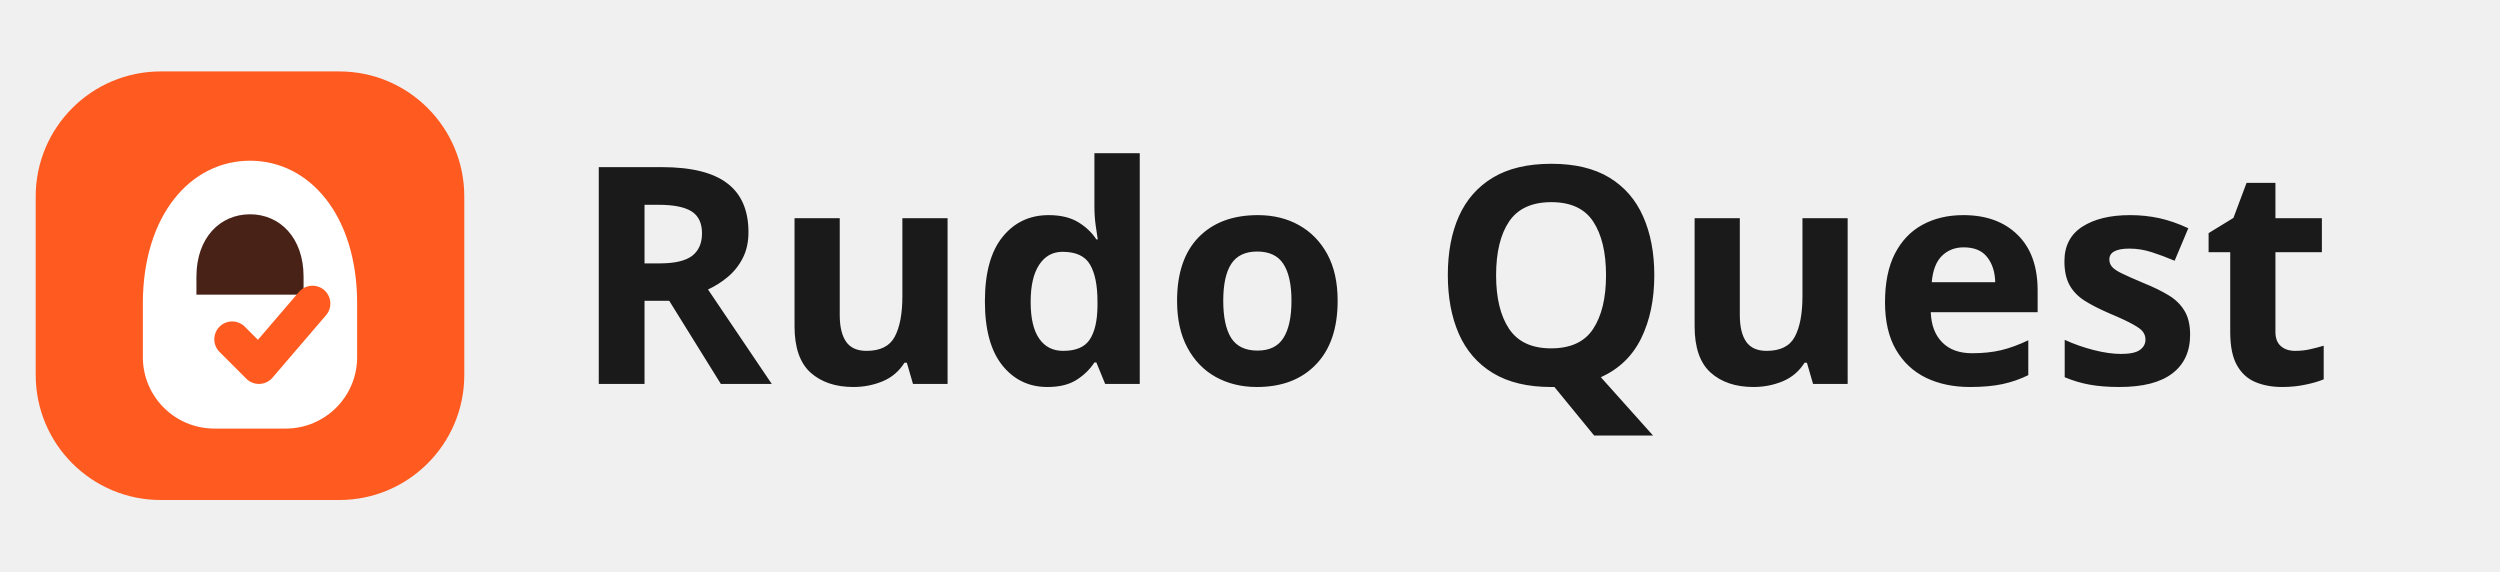
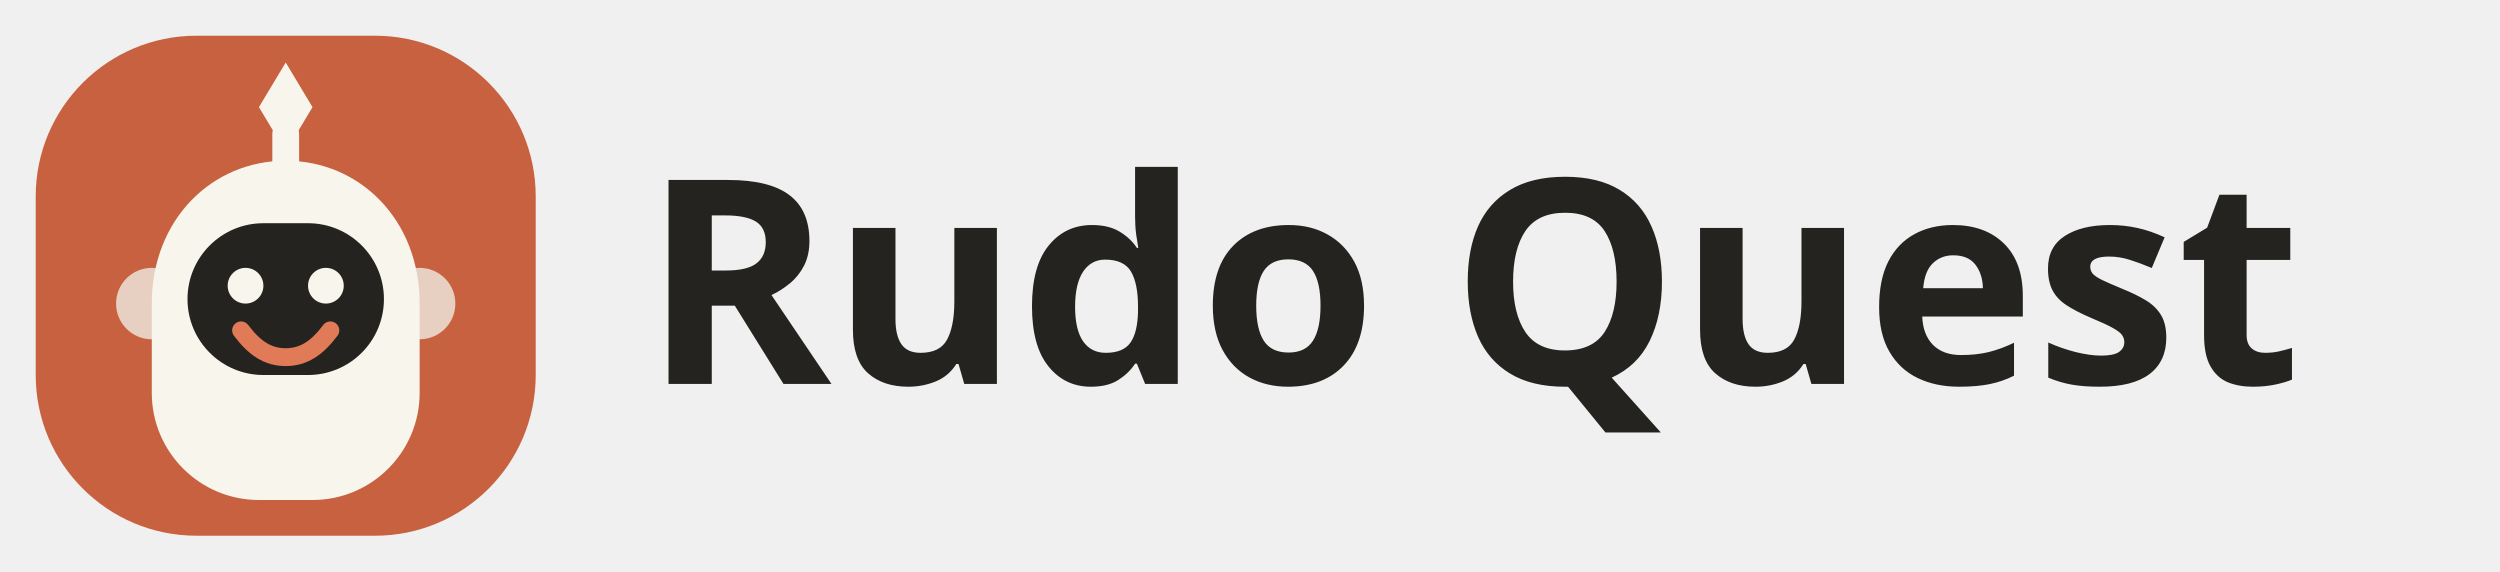
<svg xmlns="http://www.w3.org/2000/svg" width="280" height="64" viewBox="0 0 280 64" fill="none" role="img" aria-label="Rudo Quest">
-   <rect x="4" y="8" width="48" height="48" rx="14" fill="#FF5A1F" />
-   <path d="M16 34C16 24.059 21.373 18 28 18C34.627 18 40 24.059 40 34V40C40 44.418 36.418 48 32 48H24C19.582 48 16 44.418 16 40V34Z" fill="#fff" />
-   <path d="M22 31C22 26.582 24.686 24 28 24C31.314 24 34 26.582 34 31V33H22V31Z" fill="#482217" />
-   <path d="M26 38L29 41L35 34" stroke="#FF5A1F" stroke-width="4" stroke-linecap="round" stroke-linejoin="round" />
-   <text x="64" y="43" fill="#1A1A1A" font-family="Bitcount Ink, Fjord One, sans-serif" font-size="34" font-weight="700" letter-spacing="0">Rudo Quest</text>
+   <rect x="4" y="4" width="56" height="56" rx="18" fill="#C8613F" />
+   <path d="M32 7L35 12L32 17L29 12L32 7Z" fill="#F8F5ED" />
+   <path d="M32 15V20" stroke="#F8F5ED" stroke-width="3" stroke-linecap="round" />
+   <circle cx="17" cy="34" r="4" fill="#E7CFC1" />
+   <circle cx="47" cy="34" r="4" fill="#E7CFC1" />
+   <path d="M17 34C17 24.611 23.716 18 32 18C40.284 18 47 24.611 47 34V44C47 50.627 41.627 56 35 56H29C22.373 56 17 50.627 17 44V34Z" fill="#F8F5ED" />
+   <rect x="21" y="25" width="22" height="17" rx="8.5" fill="#24231F" />
+   <circle cx="27.5" cy="32" r="2" fill="#F8F5ED" />
+   <circle cx="36.5" cy="32" r="2" fill="#F8F5ED" />
+   <path d="M27 37C28.5 39 30 40 32 40C34 40 35.5 39 37 37" stroke="#E07A57" stroke-width="2" stroke-linecap="round" />
+   <text x="72" y="43" fill="#24231F" font-family="Bitcount Ink, sans-serif" font-size="32" font-weight="650">Rudo Quest</text>
</svg>
